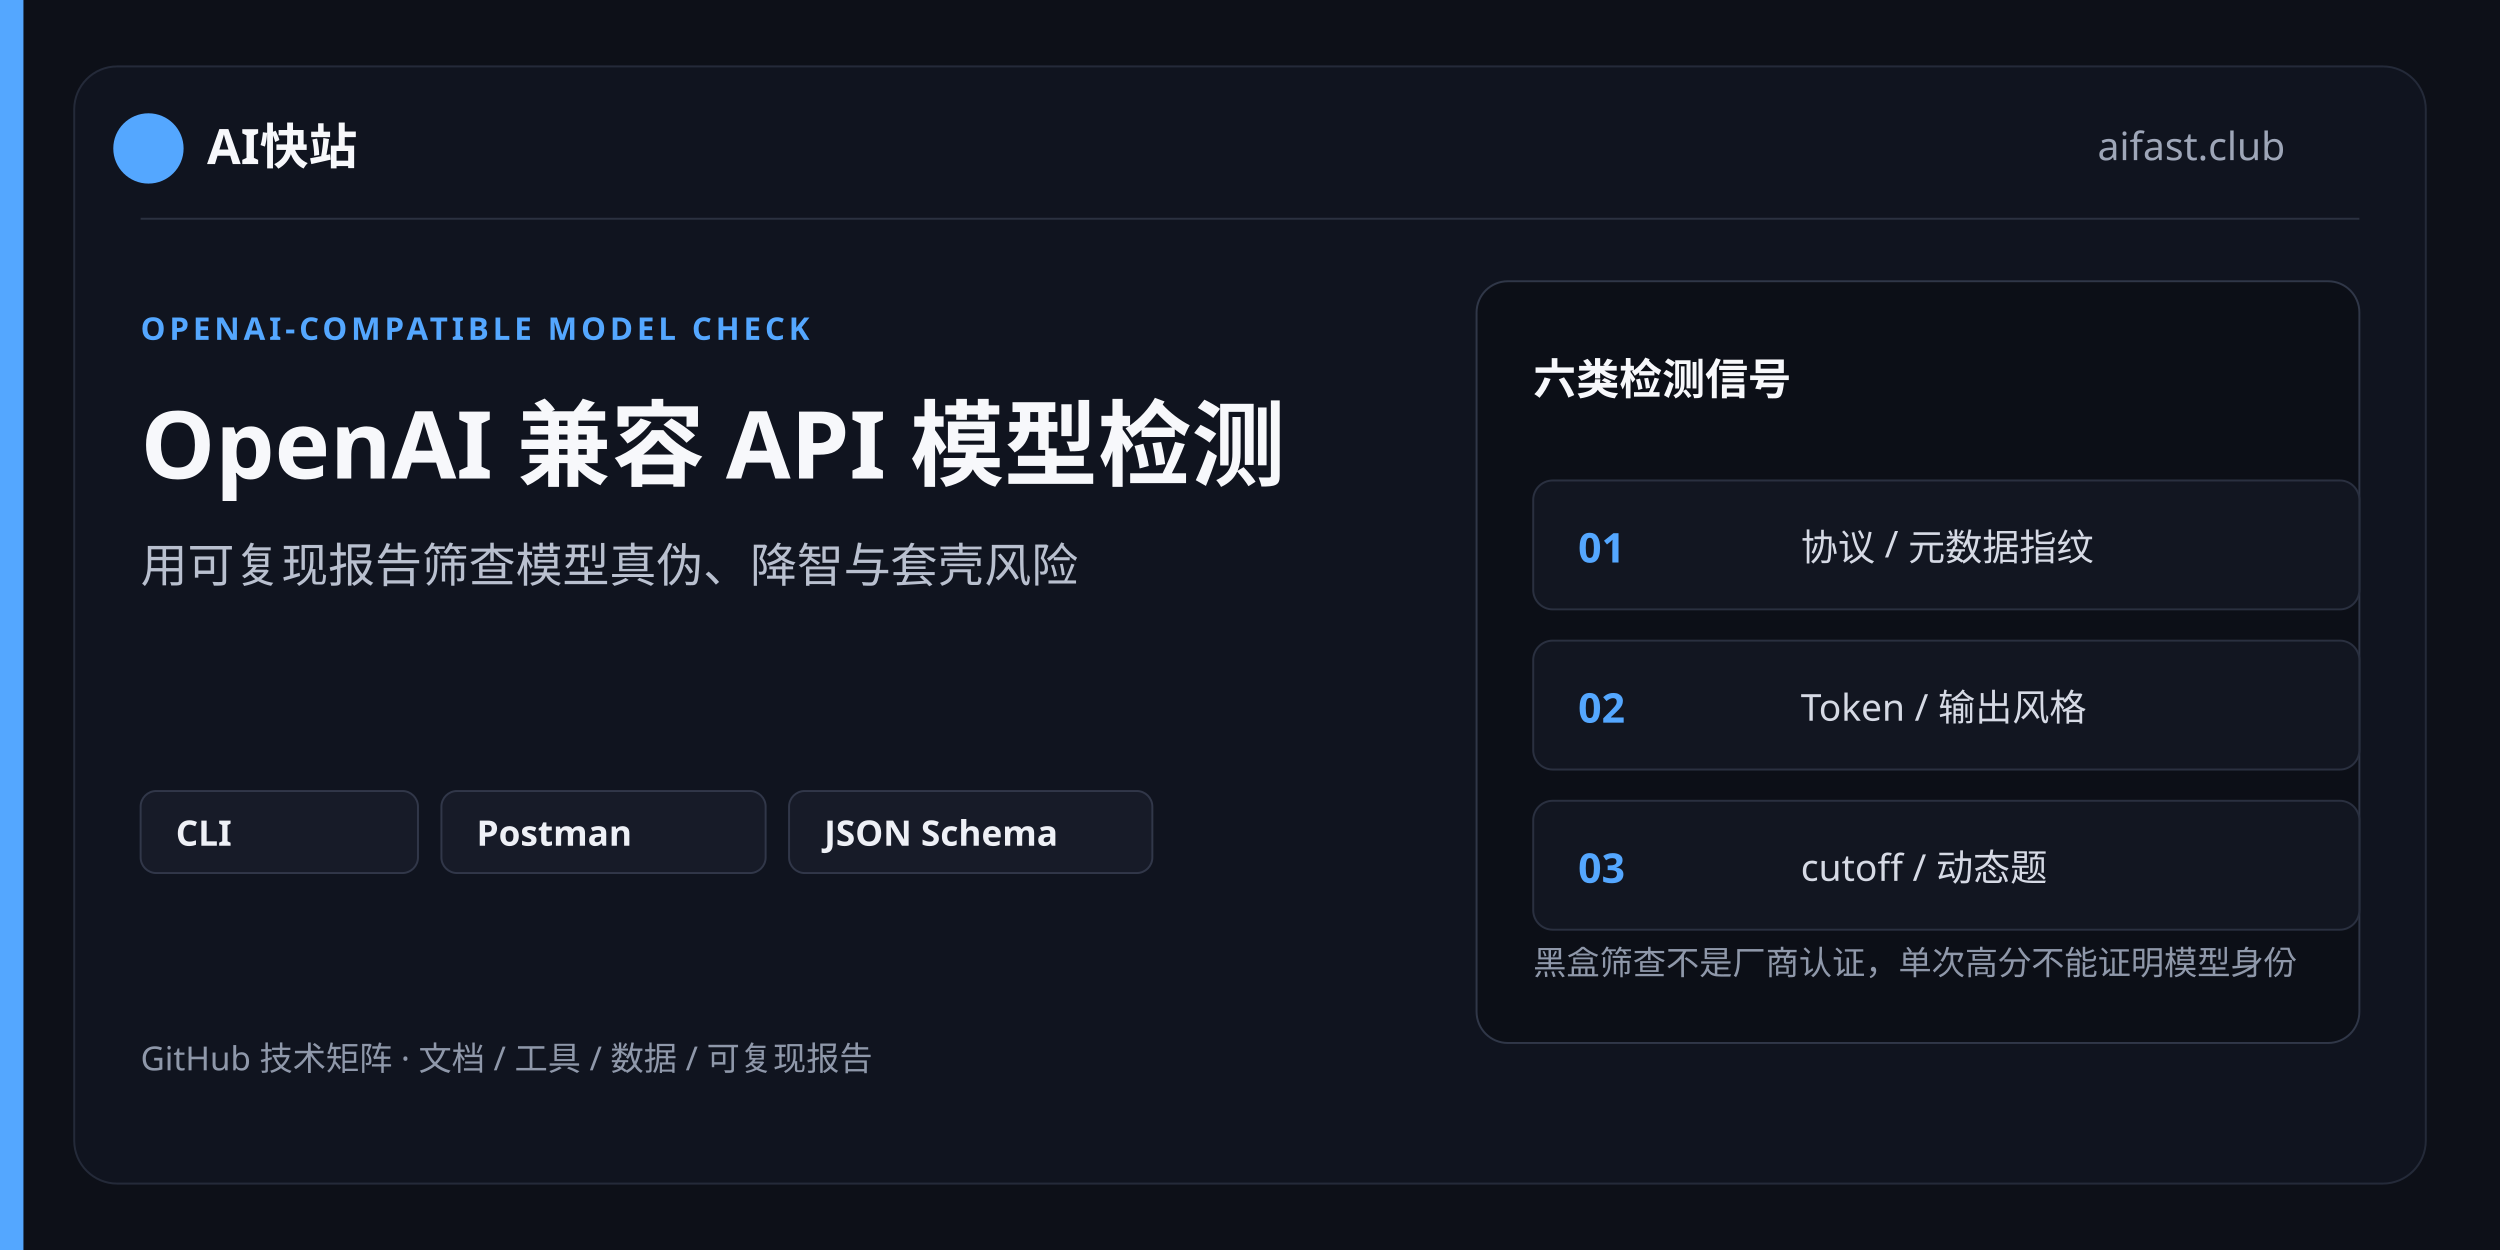
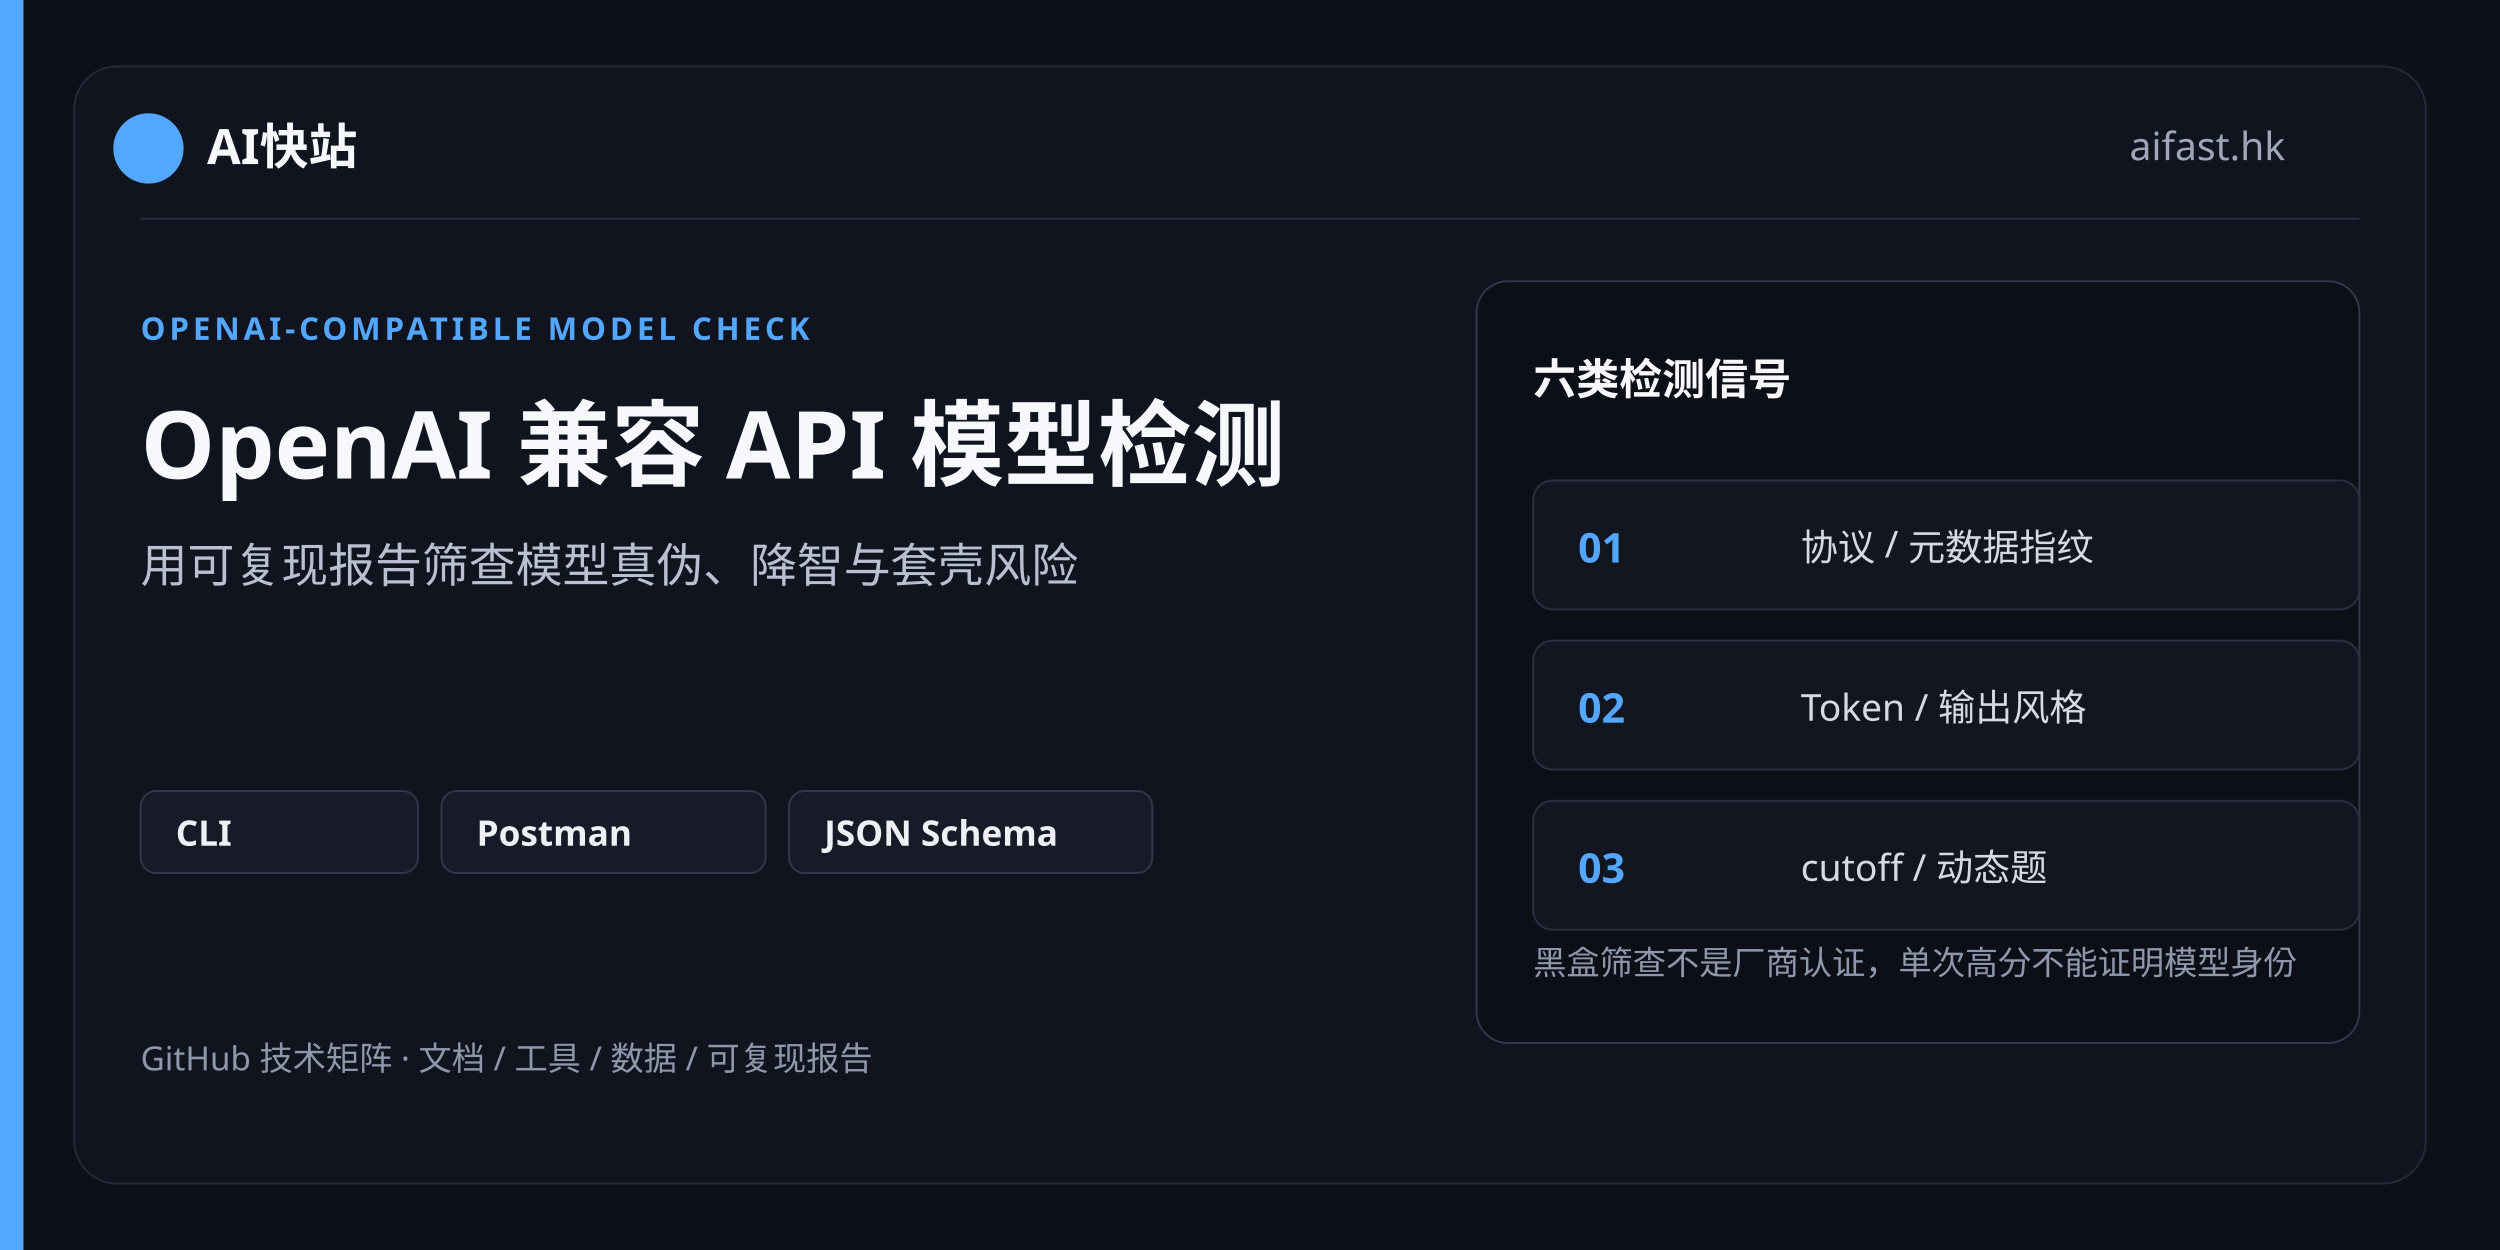
<svg xmlns="http://www.w3.org/2000/svg" width="1280" height="640" viewBox="0 0 1280 640">
  <rect width="1280" height="640" fill="#0d1018" />
  <rect x="0" y="0" width="12" height="640" fill="#54a7ff" />
  <rect x="38" y="34" width="1204" height="572" rx="22" fill="#10141f" stroke="#242a39" />
  <circle cx="76" cy="76" r="18" fill="#54a7ff" />
  <text x="106" y="84" font-family="Arial Unicode MS" font-size="25" font-weight="700" fill="#f7f8fb">AI快站</text>
-   <text x="1170" y="82" text-anchor="end" font-family="Arial Unicode MS" font-size="20" font-weight="500" fill="#9ea6b8">aifast.club</text>
+   <text x="1170" y="82" text-anchor="end" font-family="Arial Unicode MS" font-size="20" font-weight="500" fill="#9ea6b8">aifast.hk</text>
  <line x1="72" y1="112" x2="1208" y2="112" stroke="#2b3140" />
  <text x="72" y="174" font-family="Arial Unicode MS" font-size="16" font-weight="700" letter-spacing="2" fill="#54a7ff">OPENAI-COMPATIBLE MODEL CHECK</text>
  <text x="72" y="245" font-family="Arial Unicode MS" font-size="48" font-weight="700" fill="#f7f8fb">OpenAI 兼容 API 模型检测</text>
  <text x="72" y="298" font-family="Arial Unicode MS" font-size="24" font-weight="400" fill="#b9c0cf">用可复现报告筛查模型真伪、降智与套壳风险</text>
  <rect x="72" y="405" width="142" height="42" rx="8" fill="#171b28" stroke="#313749" />
  <text x="90" y="433" font-family="Arial Unicode MS" font-size="18" font-weight="600" fill="#eef0f6">CLI</text>
  <rect x="226" y="405" width="166" height="42" rx="8" fill="#171b28" stroke="#313749" />
  <text x="244" y="433" font-family="Arial Unicode MS" font-size="18" font-weight="600" fill="#eef0f6">Postman</text>
  <rect x="404" y="405" width="186" height="42" rx="8" fill="#171b28" stroke="#313749" />
  <text x="422" y="433" font-family="Arial Unicode MS" font-size="18" font-weight="600" fill="#eef0f6">JSON Schema</text>
  <text x="72" y="548" font-family="Arial Unicode MS" font-size="17" font-weight="400" fill="#8f98aa">GitHub 技术矩阵 · 文档 / 工具 / 数据 / 可复现报告</text>
  <rect x="756" y="144" width="452" height="390" rx="16" fill="#0c0f17" stroke="#303748" />
  <text x="785" y="202" font-family="Arial Unicode MS" font-size="22" font-weight="700" fill="#f7f8fb">六类检测信号</text>
  <rect x="785" y="246" width="423" height="66" rx="10" fill="#121621" stroke="#2a3040" />
  <text x="808" y="288" font-family="Arial Unicode MS" font-size="21" font-weight="700" fill="#54a7ff">01</text>
  <text x="922" y="287" font-family="Arial Unicode MS" font-size="19" font-weight="500" fill="#d6dae5">协议 / 元数据指纹</text>
  <rect x="785" y="328" width="423" height="66" rx="10" fill="#121621" stroke="#2a3040" />
  <text x="808" y="370" font-family="Arial Unicode MS" font-size="21" font-weight="700" fill="#54a7ff">02</text>
  <text x="922" y="369" font-family="Arial Unicode MS" font-size="19" font-weight="500" fill="#d6dae5">Token / 输出风格</text>
  <rect x="785" y="410" width="423" height="66" rx="10" fill="#121621" stroke="#2a3040" />
  <text x="808" y="452" font-family="Arial Unicode MS" font-size="21" font-weight="700" fill="#54a7ff">03</text>
  <text x="922" y="451" font-family="Arial Unicode MS" font-size="19" font-weight="500" fill="#d6dae5">cutoff / 动态题</text>
  <text x="785" y="499" font-family="Arial Unicode MS" font-size="17" font-weight="400" fill="#8f98aa">黑盒筛查不是厂商认证，单次高分不能证明模型身份</text>
</svg>
